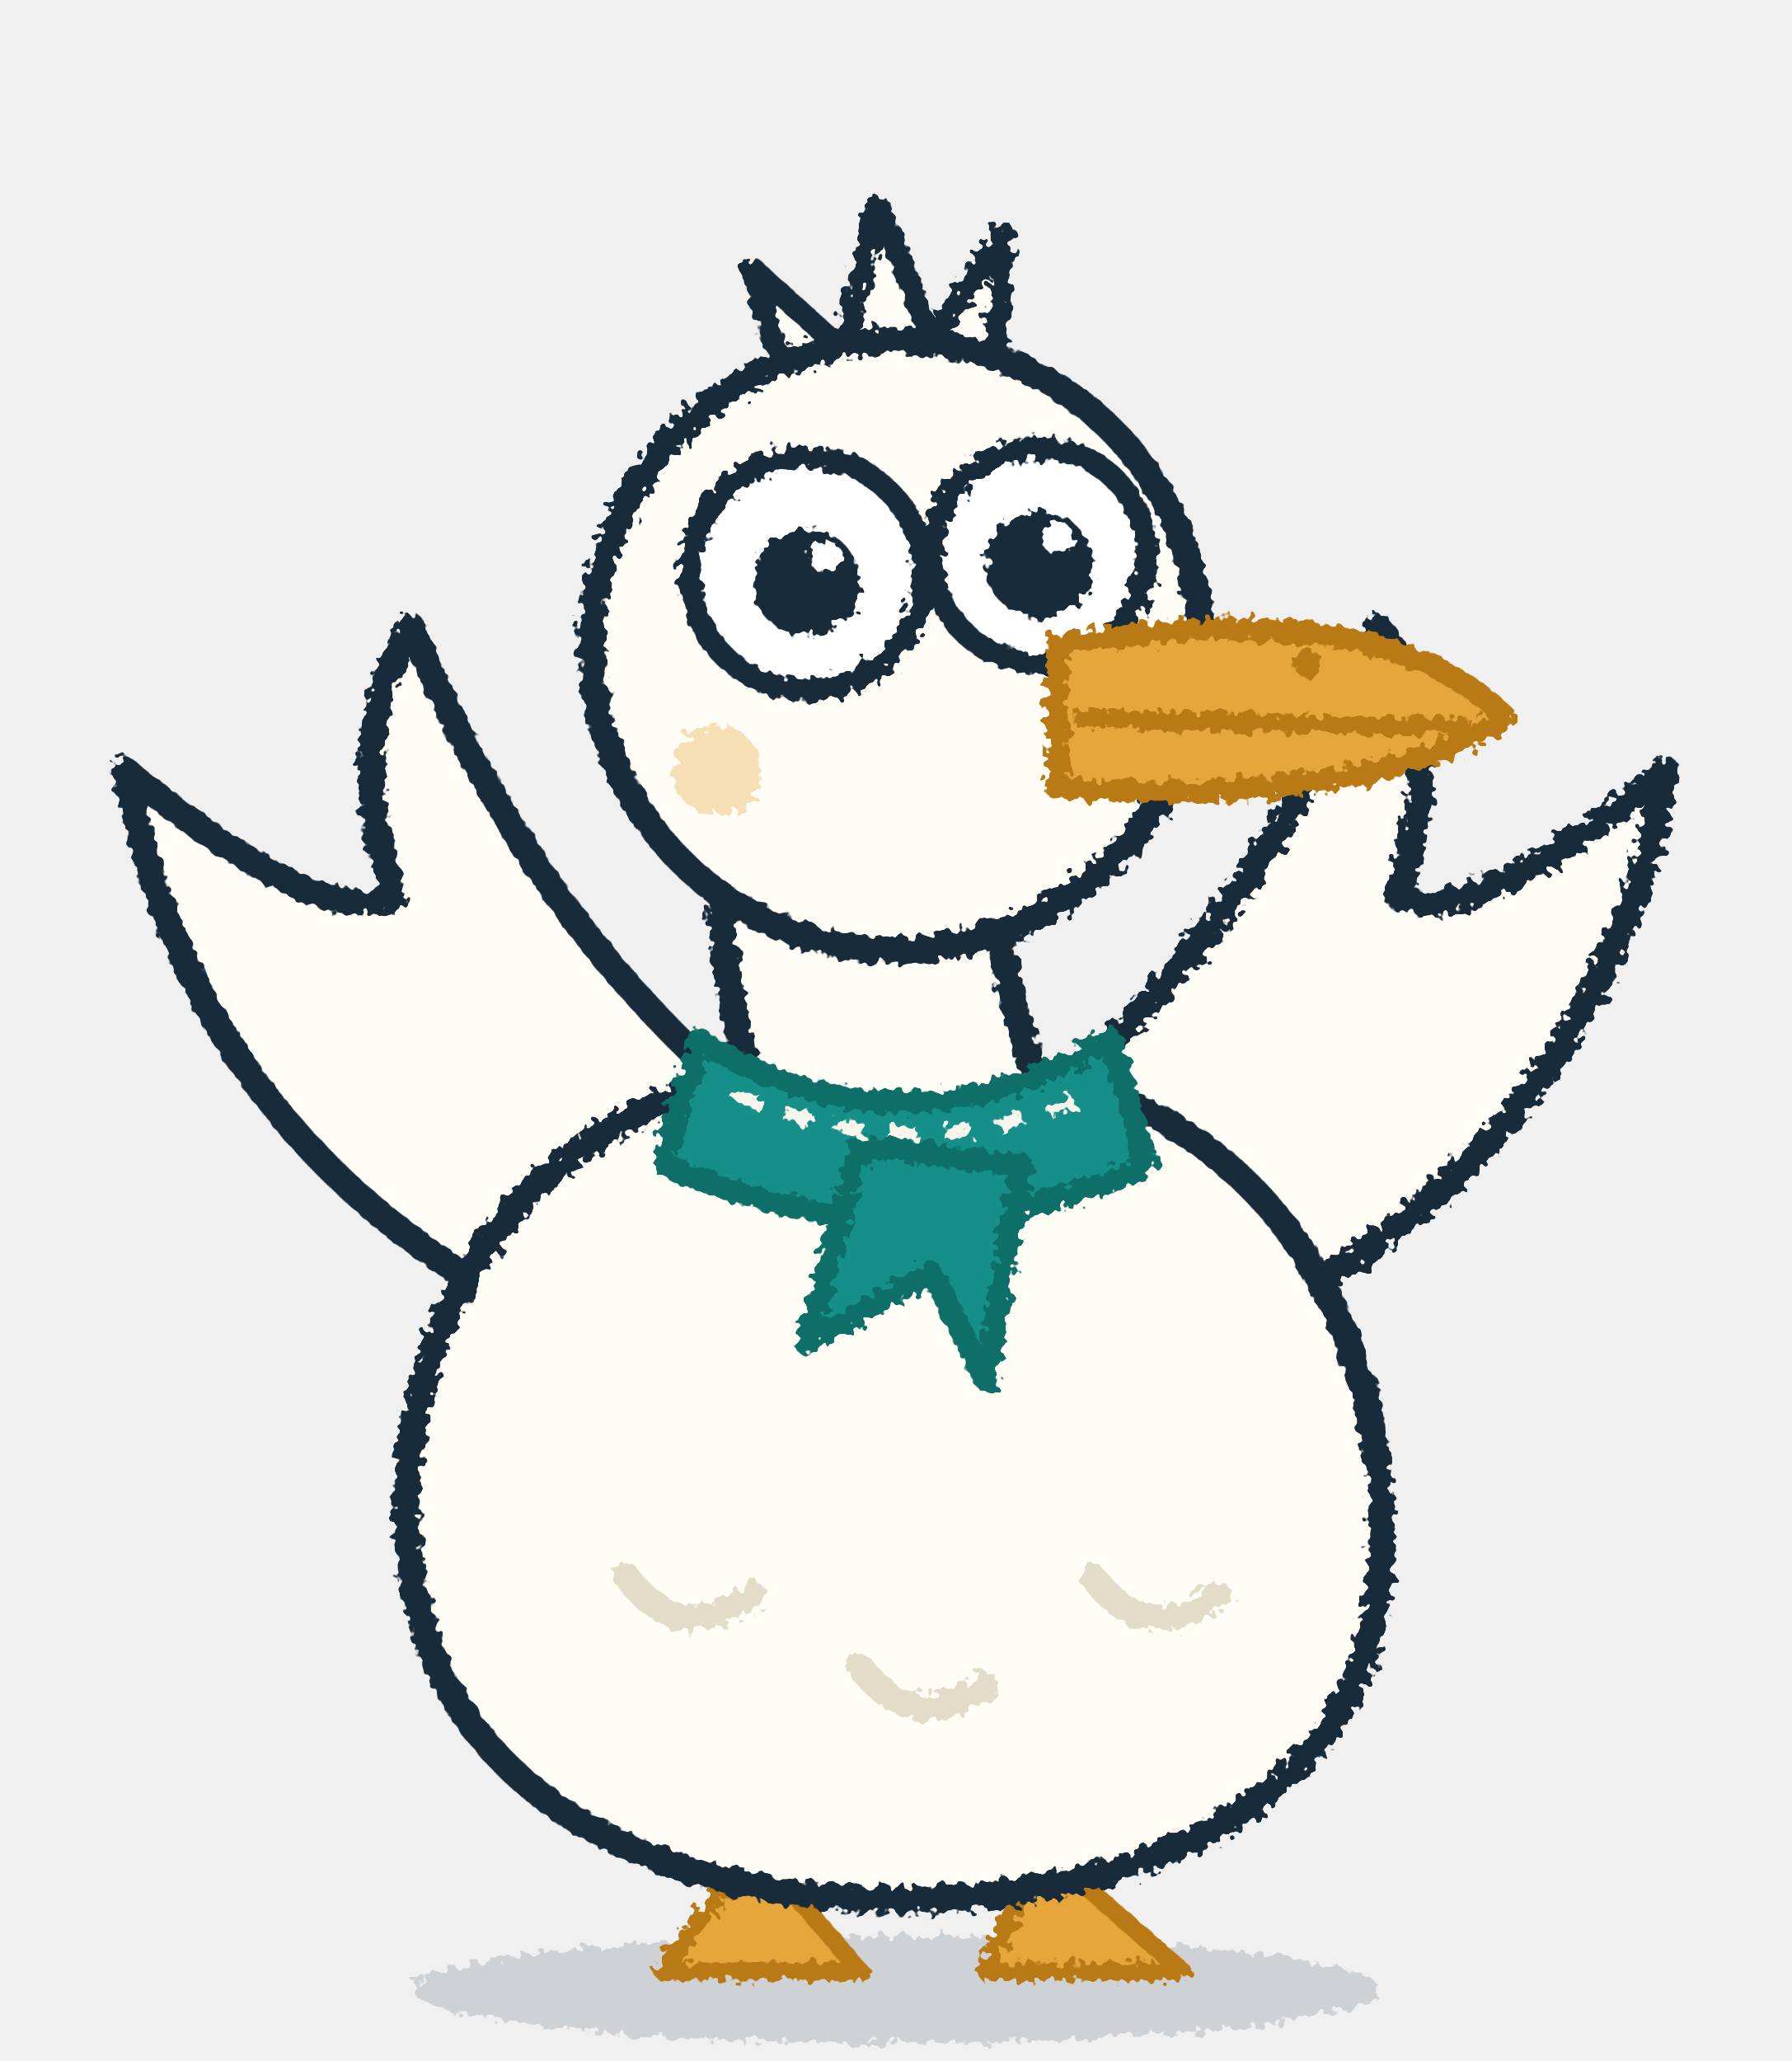
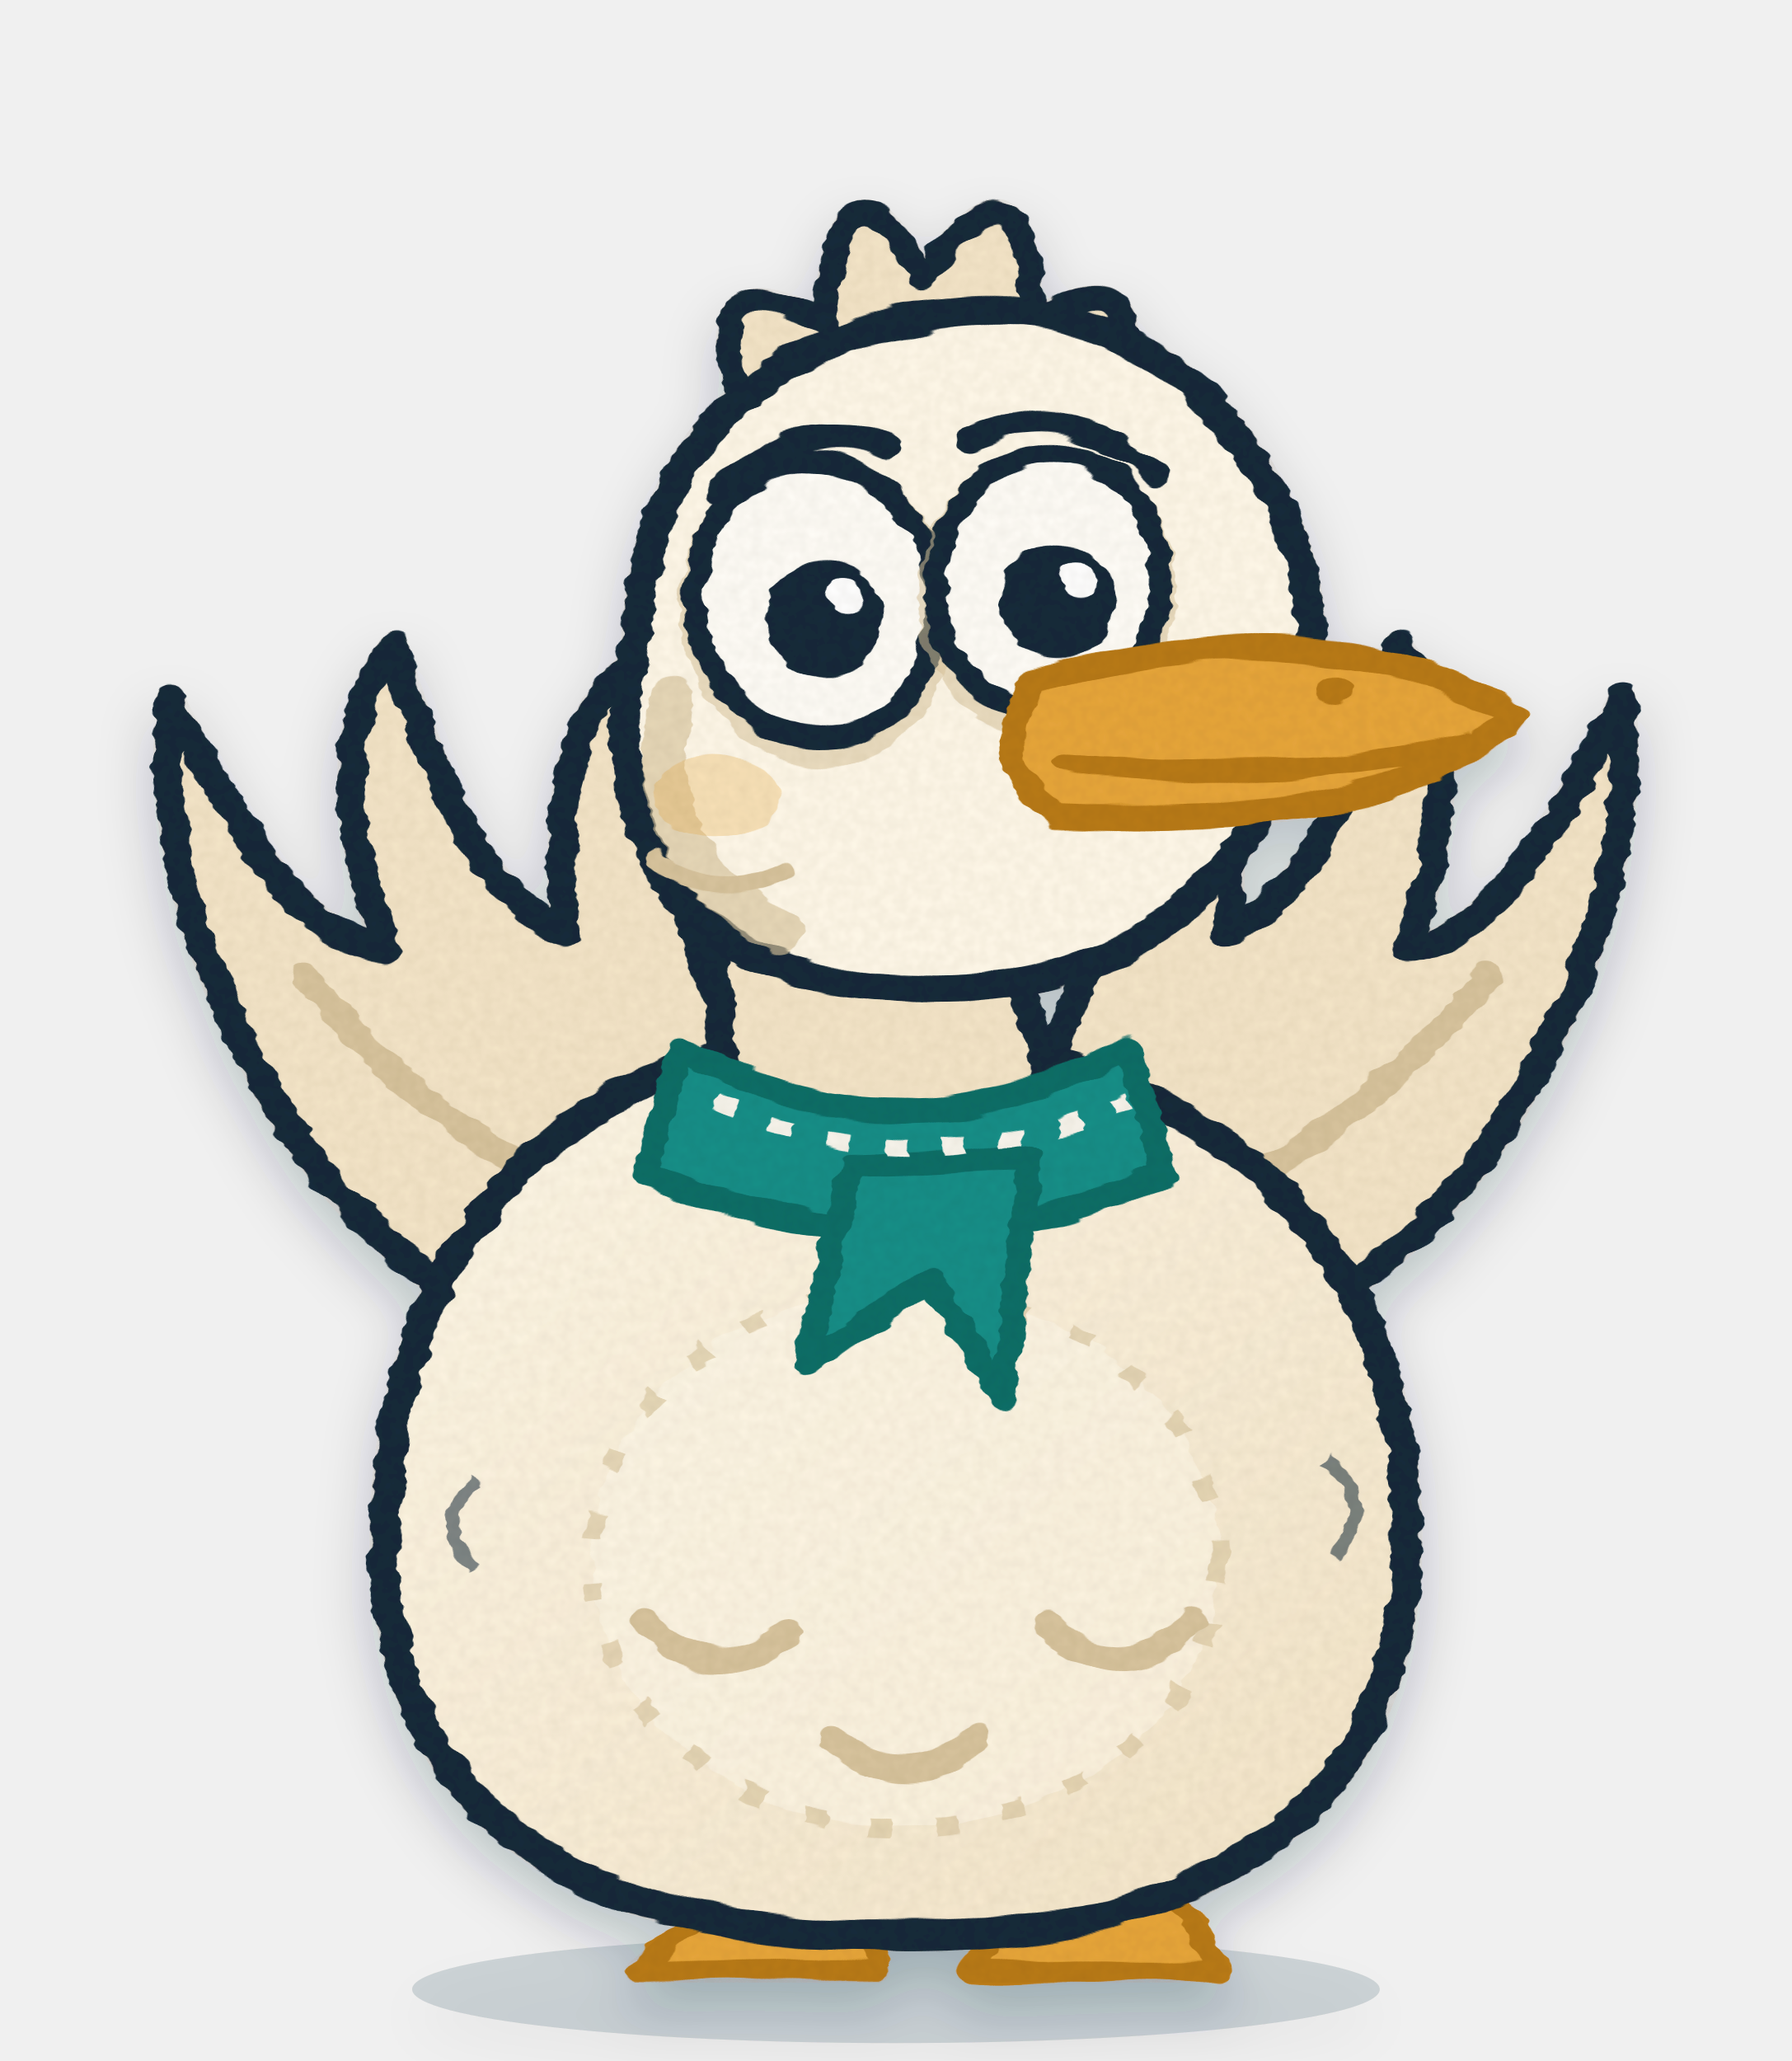
<svg xmlns="http://www.w3.org/2000/svg" viewBox="0 0 200 230" role="img" aria-label="Gus flapping both wings">
  <defs>
-     <filter id="gus-flap-felt" x="-5%" y="-5%" width="110%" height="110%">
-       <feTurbulence type="fractalNoise" baseFrequency="0.9" numOctaves="2" seed="7" result="n" />
-       <feDisplacementMap in="SourceGraphic" in2="n" scale="2.2" />
+     <filter id="gus-flap-felt" x="-15%" y="-15%" width="130%" height="130%">
+       <feTurbulence type="fractalNoise" baseFrequency=".055 .45" numOctaves="3" seed="7" result="fibers" />
+       <feDisplacementMap in="SourceGraphic" in2="fibers" scale="1.7" xChannelSelector="R" yChannelSelector="G" result="rough" />
+       <feTurbulence type="fractalNoise" baseFrequency=".8" numOctaves="2" seed="11" result="grain" />
+       <feComposite in="grain" in2="SourceAlpha" operator="in" result="cloth" />
+       <feColorMatrix in="cloth" values="0 0 0 0 .27 0 0 0 0 .22 0 0 0 0 .15 0 0 0 .16 0" result="clothTint" />
+       <feBlend in="rough" in2="clothTint" mode="multiply" />
    </filter>
+     <filter id="gus-flap-shadow" x="-30%" y="-30%" width="160%" height="160%">
+       <feDropShadow dx="0" dy="3" stdDeviation="3" flood-color="#172B3A" flood-opacity=".22" />
+     </filter>
+     <linearGradient id="gus-flap-belly" x1="0" y1="0" x2="1" y2="1">
+       <stop offset="0" stop-color="#FFF8E8" />
+       <stop offset="1" stop-color="#F4E5C8" />
+     </linearGradient>
  </defs>
-   <g filter="url(#gus-flap-felt)">
+   <g filter="url(#gus-flap-shadow)">
    <ellipse cx="100" cy="222" rx="54" ry="6" fill="#172B3A" opacity="0.15" />
-     <path d="M84 206 l-10 14 h22 z M116 206 l-6 14 h22 z" fill="#E7A63B" stroke="#B97A16" stroke-width="2" stroke-linejoin="round" />
-     <g class="gus-wing-l" style="transform-origin:62px 150px">
-       <path d="M66 150 q-44 -20 -52 -64 q22 18 30 14 q-6 -18 2 -30 q12 30 34 50 z" fill="#FFFDF6" stroke="#172B3A" stroke-width="3" stroke-linejoin="round" />
-     </g>
-     <g class="gus-wing-r" style="transform-origin:138px 150px">
-       <path d="M134 150 q44 -20 52 -64 q-22 18 -30 14 q6 -18 -2 -30 q-12 30 -34 50 z" fill="#FFFDF6" stroke="#172B3A" stroke-width="3" stroke-linejoin="round" />
-     </g>
-     <path d="M100 118 c-44 0 -58 34 -54 58 c4 26 30 36 54 36 c26 0 52 -10 54 -36 c2 -24 -10 -58 -54 -58 z" fill="#FFFDF6" stroke="#172B3A" stroke-width="3" />
-     <path d="M70 176 q6 8 14 2 M96 186 q6 8 14 2 M122 176 q6 8 14 2" fill="none" stroke="#E3DCC8" stroke-width="3" stroke-linecap="round" />
-     <g transform="rotate(0 100 120)">
-       <path d="M86 128 c-8 -24 -8 -46 0 -64 l26 2 c-4 20 -2 40 6 62 z" fill="#FFFDF6" stroke="#172B3A" stroke-width="3" stroke-linejoin="round" />
-       <path d="M78 116 q22 14 46 0 l4 14 q-26 12 -54 0 z" fill="#168F88" stroke="#0E6E68" stroke-width="2.5" stroke-linejoin="round" />
-       <path d="M96 128 l-6 22 l14 -8 l6 12 l4 -24 z" fill="#168F88" stroke="#0E6E68" stroke-width="2.5" stroke-linejoin="round" />
-       <path d="M82 122 q20 9 40 0" fill="none" stroke="#F8F5EC" stroke-width="1.5" stroke-dasharray="3 3" />
-       <path d="M88 44 l-4 -14 l10 9 l4 -16 l6 15 l8 -12 l-1 15" fill="#FFFDF6" stroke="#172B3A" stroke-width="2.5" stroke-linejoin="round" />
-       <circle cx="100" cy="72" r="34" fill="#FFFDF6" stroke="#172B3A" stroke-width="3" />
-       <circle cx="90" cy="64" r="13" fill="#fff" stroke="#172B3A" stroke-width="2.5" />
-       <circle cx="90" cy="65" r="6" fill="#172B3A" />
-       <circle cx="92" cy="62" r="1.8" fill="#fff" />
-       <circle cx="116" cy="62" r="12" fill="#fff" stroke="#172B3A" stroke-width="2.5" />
-       <circle cx="116" cy="63" r="6" fill="#172B3A" />
-       <circle cx="118" cy="60" r="1.8" fill="#fff" />
-       <path d="M118 72 q36 -6 50 8 q-14 10 -50 8 z" fill="#E7A63B" stroke="#B97A16" stroke-width="2.5" stroke-linejoin="round" />
-       <path d="M120 80 q20 1 44 1" fill="none" stroke="#B97A16" stroke-width="2" />
-       <circle cx="146" cy="74" r="1.6" fill="#B97A16" />
-       <circle cx="80" cy="86" r="5" fill="#E7A63B" opacity="0.35" />
+     <g filter="url(#gus-flap-felt)">
+       <path d="M83 205 q-2 7 -12 15 h27 q-2 -10 -5 -16 z M113 204 q2 8 -5 16 h28 q-5 -10 -13 -17 z" fill="#E7A63B" stroke="#B97A16" stroke-width="2.5" stroke-linejoin="round" />
+       <g class="gus-wing-l" style="transform-origin:63px 150px">
+         <path d="M68 154 q-28 -12 -39 -34 q-12 -22 -10 -42 q13 27 24 28 q-8 -23 1 -34 q8 28 19 32 q-2 -24 8 -30 q5 34 15 50 z" fill="#F4E5C8" stroke="#172B3A" stroke-width="3.2" stroke-linecap="round" stroke-linejoin="round" />
+         <path d="M34 109 q16 19 34 26" fill="none" stroke="#D8C49D" stroke-width="3" stroke-linecap="round" />
+       </g>
+       <g class="gus-wing-r" style="transform-origin:137px 150px">
+         <path d="M132 154 q28 -12 39 -34 q12 -22 10 -42 q-13 27 -24 28 q8 -23 -1 -34 q-8 28 -19 32 q2 -24 -8 -30 q-5 34 -15 50 z" fill="#F4E5C8" stroke="#172B3A" stroke-width="3.2" stroke-linecap="round" stroke-linejoin="round" />
+         <path d="M166 109 q-16 19 -34 26" fill="none" stroke="#D8C49D" stroke-width="3" stroke-linecap="round" />
+       </g>
+       <path d="M100 116 c-38 -2 -58 25 -57 58 c1 29 23 42 55 42 c34 1 58 -12 59 -42 c1 -31 -17 -56 -57 -58 z" fill="url(#gus-flap-belly)" stroke="#172B3A" stroke-width="3.4" />
+       <ellipse cx="101" cy="174" rx="35" ry="30" fill="#FFF8E8" opacity=".58" stroke="#D8C49D" stroke-width="2" stroke-dasharray="2.5 5" />
+       <path d="M72 181 q8 8 16 1 M93 194 q8 7 16 0 M117 181 q8 8 16 0" fill="none" stroke="#D8C49D" stroke-width="3" stroke-linecap="round" />
+       <path d="M53 165 q-5 5 0 10 M148 163 q6 5 1 11" fill="none" stroke="#172B3A" stroke-width="1.5" opacity=".55" />
+       <g transform="rotate(0 100 120)">
+         <path d="M83 130 c-5 -25 -5 -46 2 -65 q12 -8 29 1 c-5 21 -3 43 7 63 q-18 10 -38 1 z" fill="#F4E5C8" stroke="#172B3A" stroke-width="3.2" stroke-linejoin="round" />
+         <path d="M76 117 q24 14 50 0 l4 14 q-28 13 -58 0 z" fill="#168F88" stroke="#0E6E68" stroke-width="2.8" stroke-linejoin="round" />
+         <path d="M95 130 l-5 22 l14 -9 l8 13 l3 -27 z" fill="#168F88" stroke="#0E6E68" stroke-width="2.8" stroke-linejoin="round" />
+         <path d="M80 123 q22 10 46 0" fill="none" stroke="#F8F5EC" stroke-width="1.7" stroke-dasharray="2.5 4" />
+         <path d="M83 46 q-6 -18 9 -10 q2 -22 11 -5 q12 -17 12 5 q15 -9 9 11" fill="#F4E5C8" stroke="#172B3A" stroke-width="2.8" stroke-linecap="round" stroke-linejoin="round" />
+         <path d="M71 72 q1 -27 25 -35 q28 -8 43 13 q14 20 1 42 q-13 21 -43 18 q-25 -3 -27 -25 q-1 -7 1 -13 z" fill="#FFF8E8" stroke="#172B3A" stroke-width="3.4" />
+         <path d="M75 78 q-4 17 12 26" fill="none" stroke="#D8C49D" stroke-width="5" stroke-linecap="round" opacity=".65" />
+         <path d="M80 55 q9 -9 19 -5 M108 49 q11 -5 21 4" fill="none" stroke="#172B3A" stroke-width="2.6" stroke-linecap="round" />
+         <g transform="rotate(-7 91 67)">
+           <ellipse cx="91" cy="68" rx="15.3" ry="17.5" fill="#D8C49D" opacity=".55" />
+           <ellipse cx="91" cy="67" rx="13.5" ry="15.5" fill="#fffdf7" stroke="#172B3A" stroke-width="2.5" />
+         </g>
+         <circle cx="92" cy="69" r="6.5" fill="#172B3A" />
+         <circle cx="94.3" cy="66.5" r="2" fill="#fff" />
+         <g transform="rotate(7 117 65)">
+           <ellipse cx="117" cy="66" rx="14.3" ry="16.5" fill="#D8C49D" opacity=".55" />
+           <ellipse cx="117" cy="65" rx="12.5" ry="14.5" fill="#fffdf7" stroke="#172B3A" stroke-width="2.5" />
+         </g>
+         <circle cx="118" cy="67" r="6.5" fill="#172B3A" />
+         <circle cx="120.3" cy="64.5" r="2" fill="#fff" />
+         <path d="M115 76 q34 -9 54 4 q-14 13 -51 11 q-8 -5 -3 -15 z" fill="#E7A63B" stroke="#B97A16" stroke-width="2.8" stroke-linejoin="round" />
+         <path d="M119 85 q23 3 45 -2" fill="none" stroke="#B97A16" stroke-width="2.3" stroke-linecap="round" />
+         <ellipse cx="149" cy="77" rx="2.1" ry="1.4" fill="#B97A16" />
+         <ellipse cx="80" cy="89" rx="7" ry="4.5" fill="#E7A63B" opacity=".28" />
+         <path d="M73 96 q8 5 15 1" fill="none" stroke="#D8C49D" stroke-width="2" stroke-linecap="round" />
+       </g>
    </g>
  </g>
</svg>
